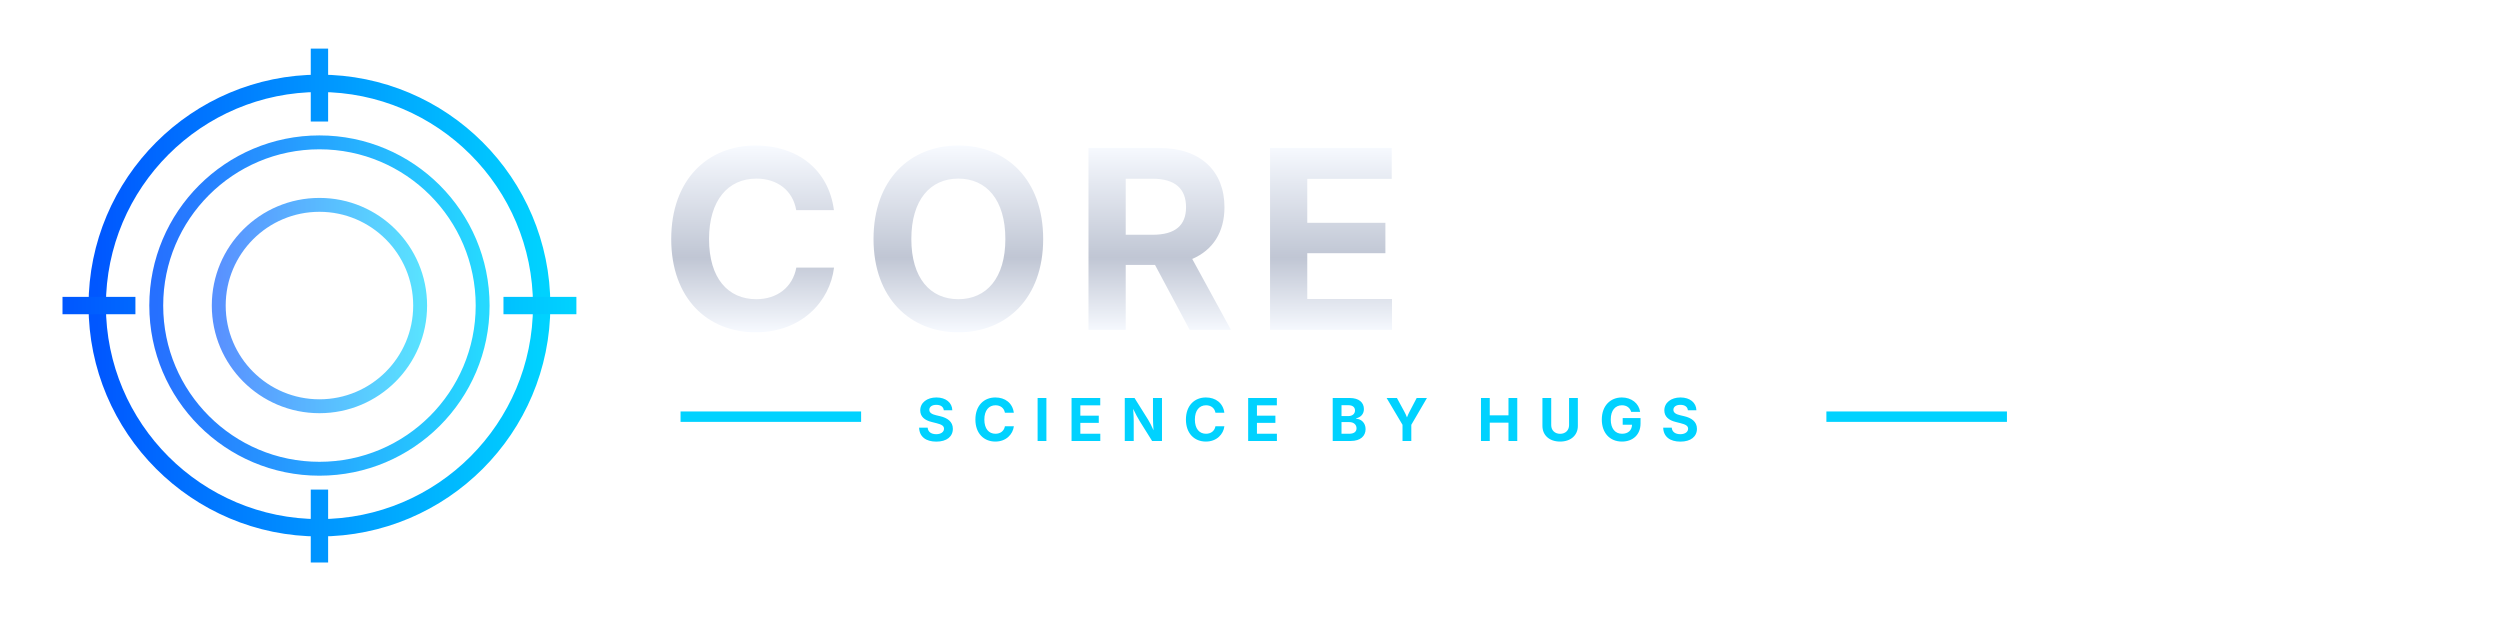
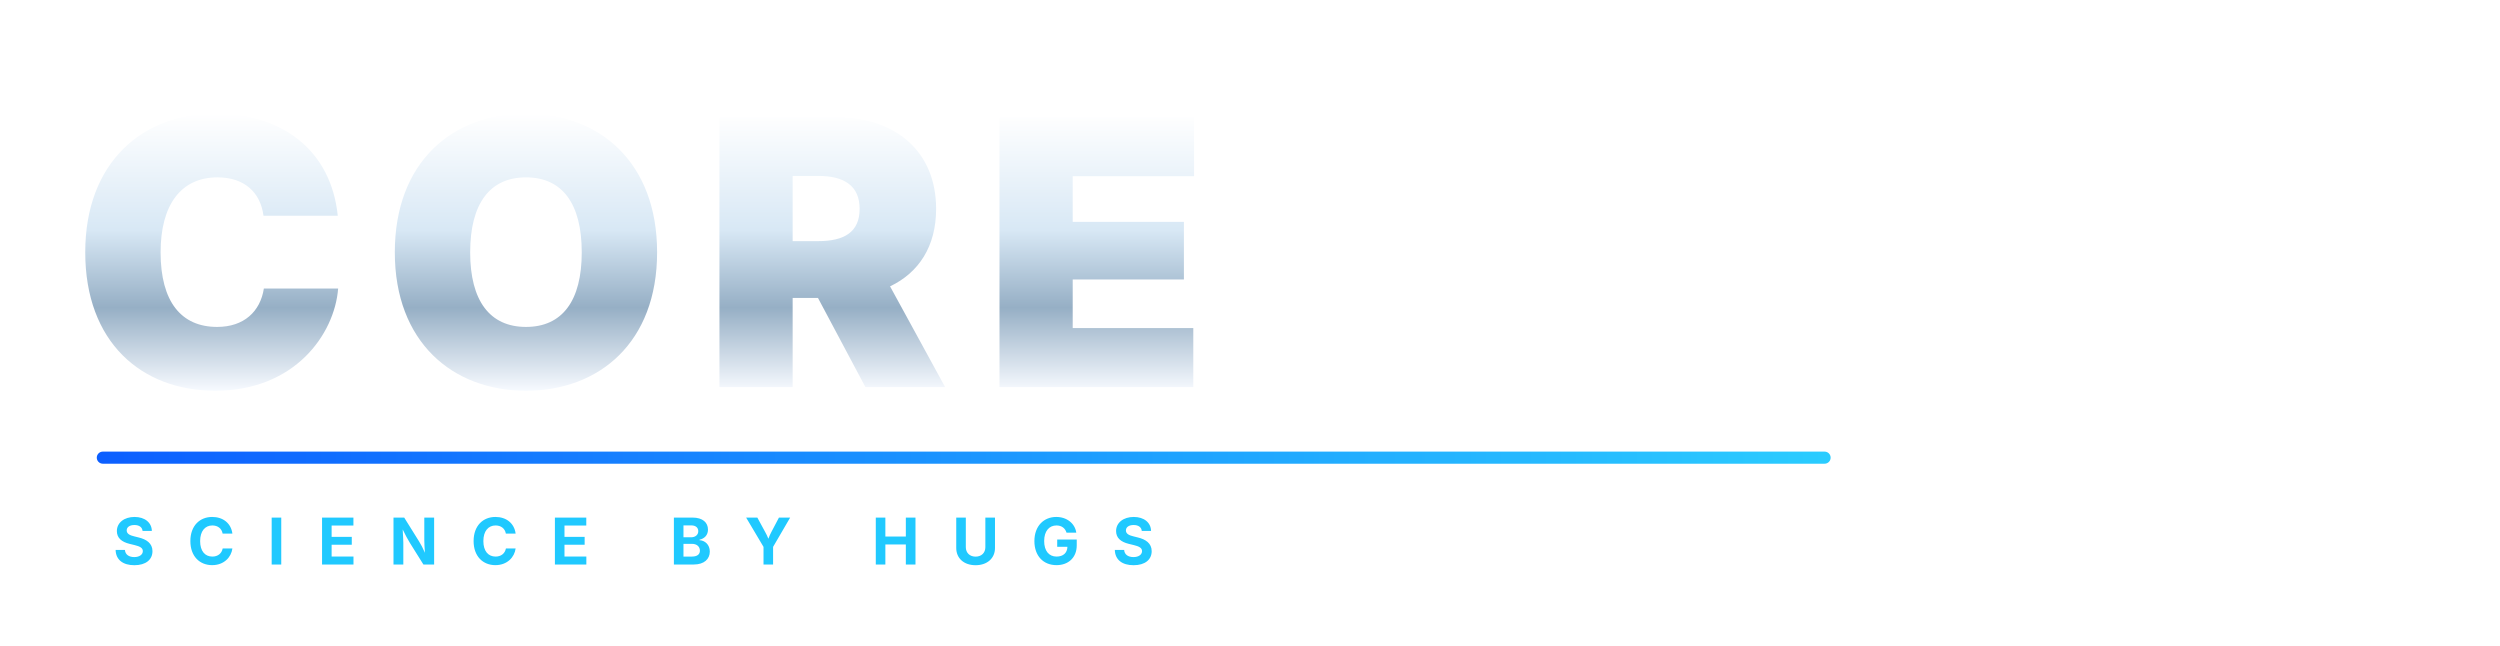
- <svg xmlns="http://www.w3.org/2000/svg" viewBox="0 0 720 180" role="img" aria-label="Core — Science By Hugs">
+ <svg xmlns="http://www.w3.org/2000/svg" viewBox="0 0 620 160" role="img" aria-label="CORE — Science By Hugs">
  <defs>
-     <linearGradient id="b" x1="0" x2="1">
-       <stop stop-color="#0057FF" />
-       <stop offset="1" stop-color="#00D2FF" />
-     </linearGradient>
-     <linearGradient id="s" x1="0" x2="0" y1="0" y2="1">
-       <stop stop-color="#F7FAFF" />
-       <stop offset=".6" stop-color="#C0C6D4" />
+     <linearGradient id="metal" x1="0" y1="0" x2="0" y2="1">
+       <stop offset="0" stop-color="#FFFFFF" />
+       <stop offset=".42" stop-color="#D8E8F5" />
+       <stop offset=".7" stop-color="#96AFC5" />
      <stop offset="1" stop-color="#F7FAFF" />
    </linearGradient>
+     <linearGradient id="blue" x1="0" y1="0" x2="1" y2="0">
+       <stop stop-color="#0057FF" />
+       <stop offset="1" stop-color="#20C9FF" />
+     </linearGradient>
  </defs>
-   <g transform="translate(16 12)" fill="none" stroke="url(#b)">
-     <circle cx="76" cy="76" r="64" stroke-width="5" />
-     <circle cx="76" cy="76" r="47" stroke-width="4" opacity=".85" />
-     <circle cx="76" cy="76" r="29" stroke-width="4" opacity=".65" />
-     <path d="M76 2v21M150 76h-21M76 150v-21M2 76h21" stroke-width="5" />
-   </g>
-   <text x="190" y="95" fill="url(#s)" font-family="Space Grotesk,Inter,Arial,sans-serif" font-size="72" font-weight="700" letter-spacing="5">CORE</text>
-   <path d="M196 120h52M526 120h52" stroke="#00D2FF" stroke-width="3" />
-   <text x="264" y="127" fill="#00D2FF" font-family="Inter,Arial,sans-serif" font-size="17" font-weight="700" letter-spacing="5">SCIENCE BY HUGS</text>
+   <text x="18" y="96" fill="url(#metal)" font-family="Arial Black, Inter, Arial, sans-serif" font-size="92" font-weight="900" letter-spacing="8">CORE</text>
+   <rect x="24" y="112" width="430" height="3" rx="1.5" fill="url(#blue)" opacity=".95" />
+   <text x="28" y="140" fill="#20C9FF" font-family="Inter, Arial, sans-serif" font-size="16" font-weight="700" letter-spacing="8">SCIENCE BY HUGS</text>
</svg>
